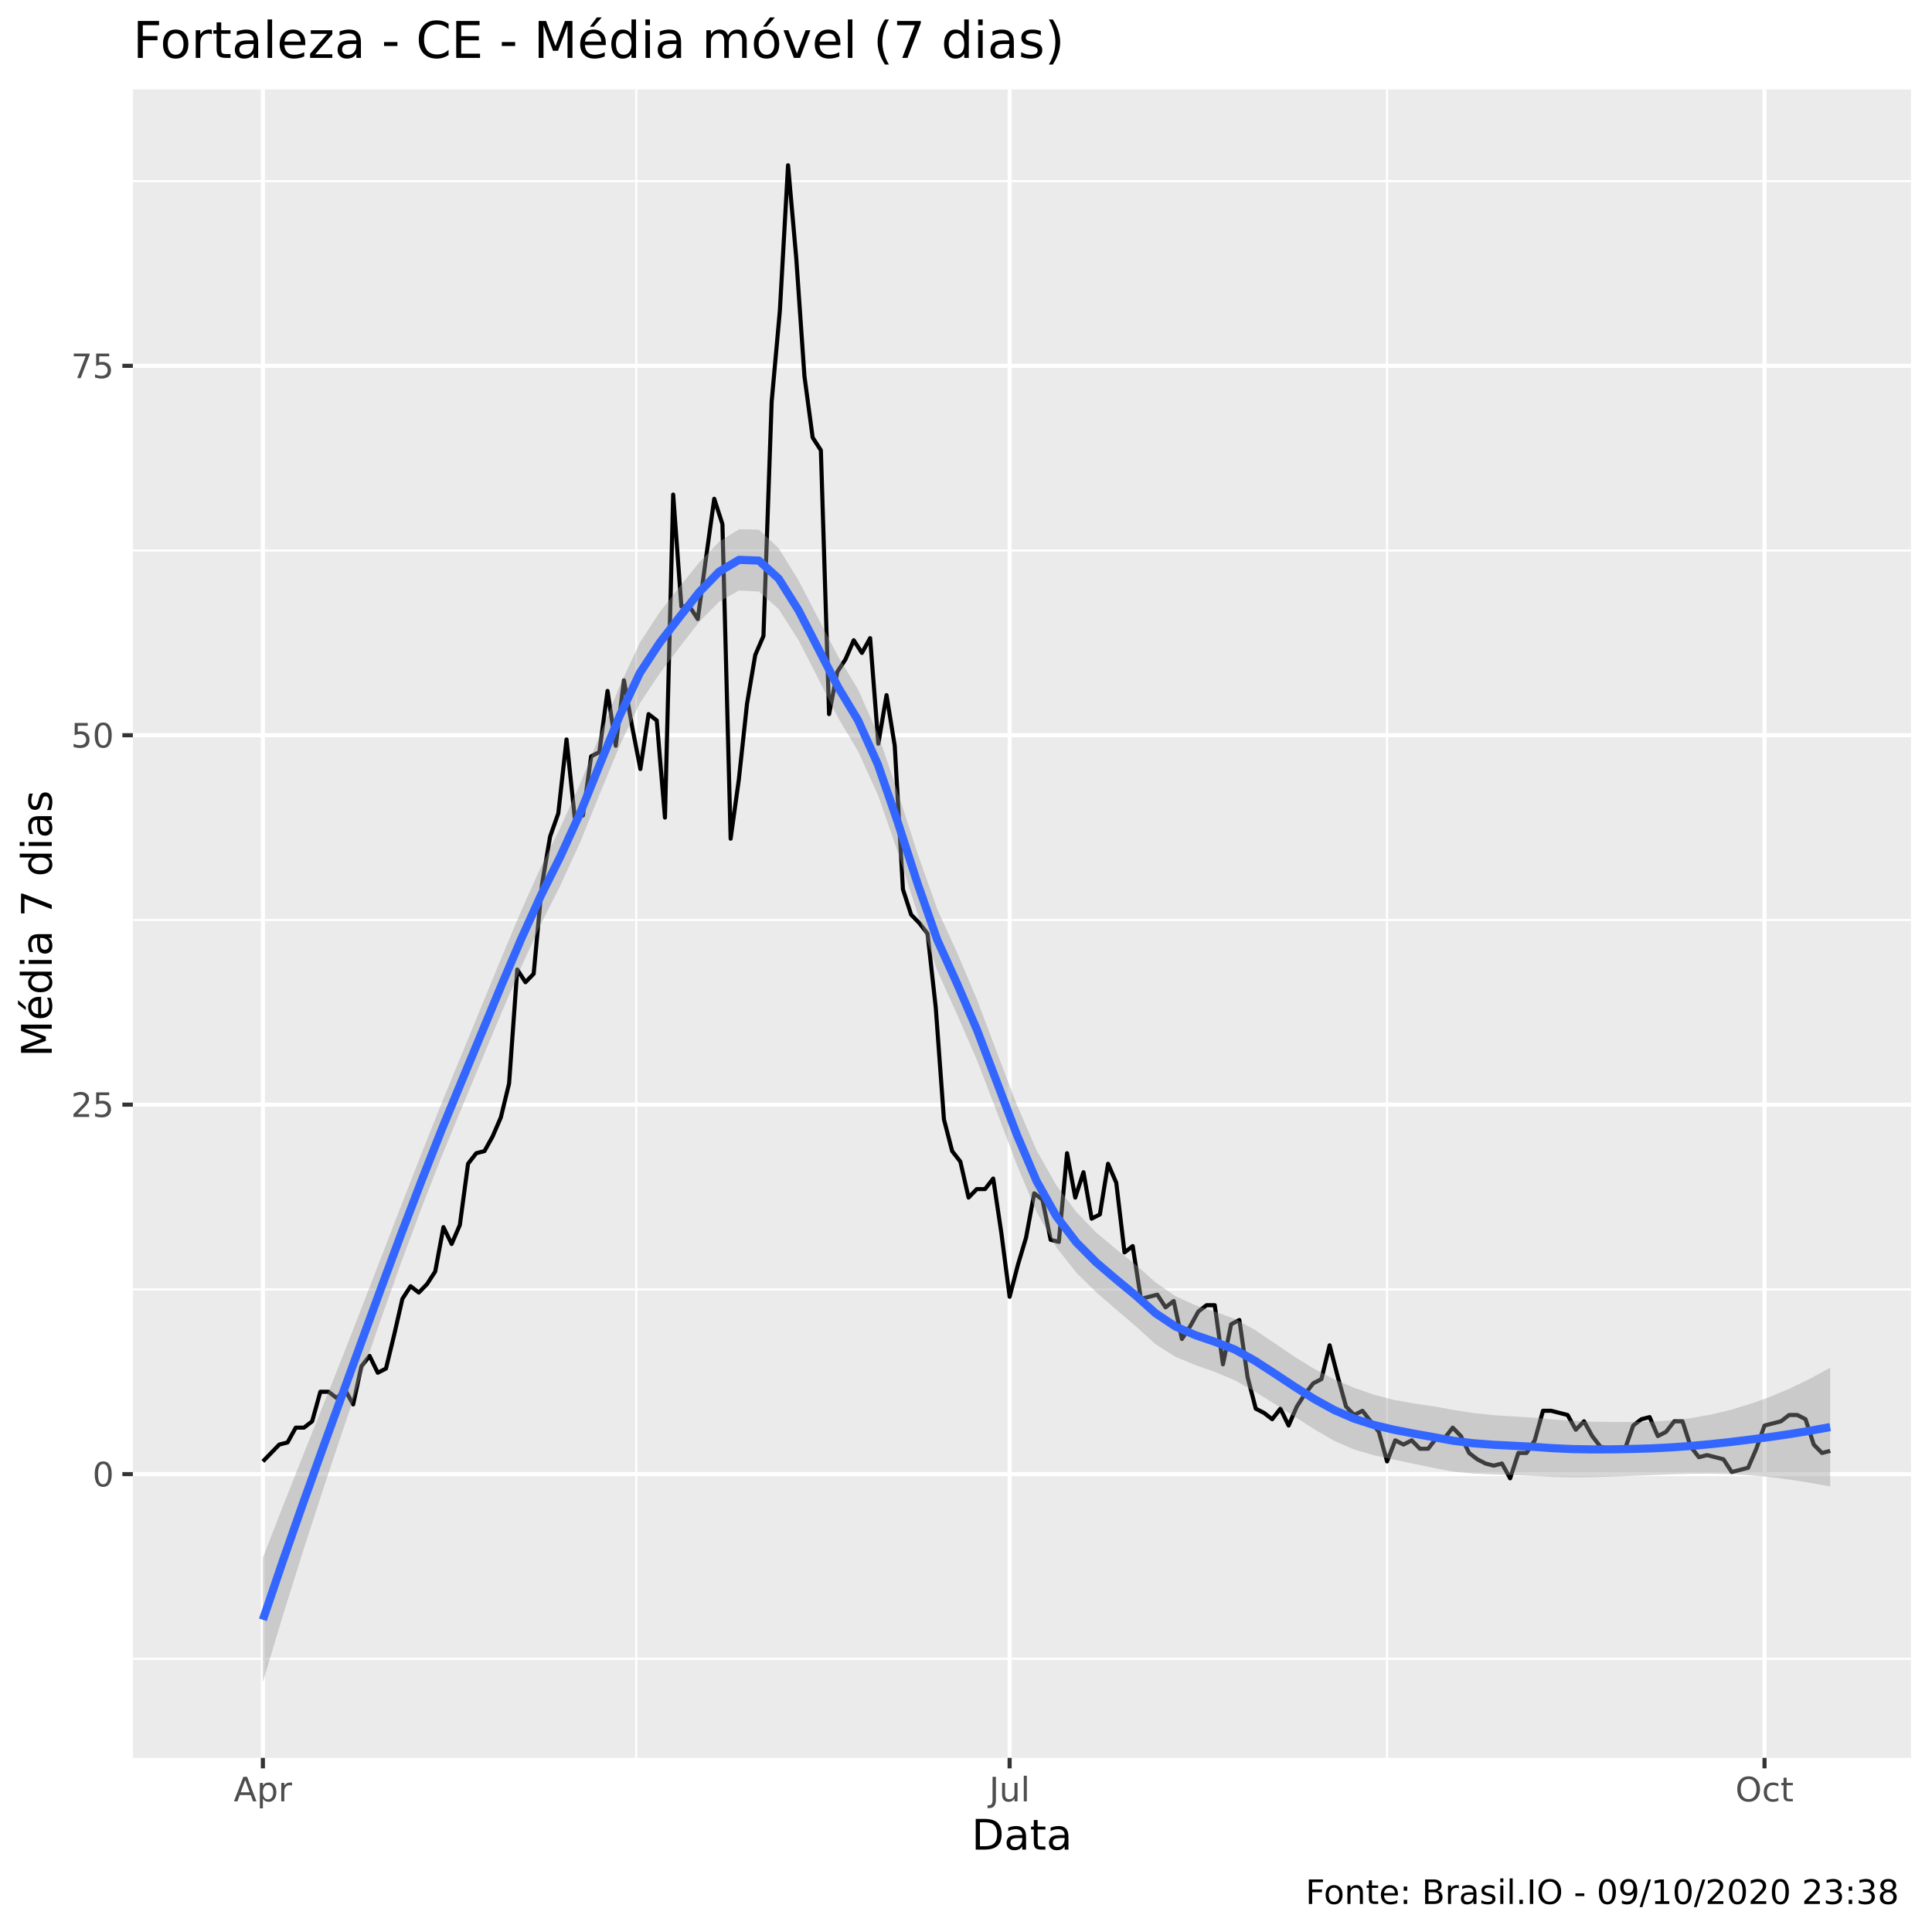
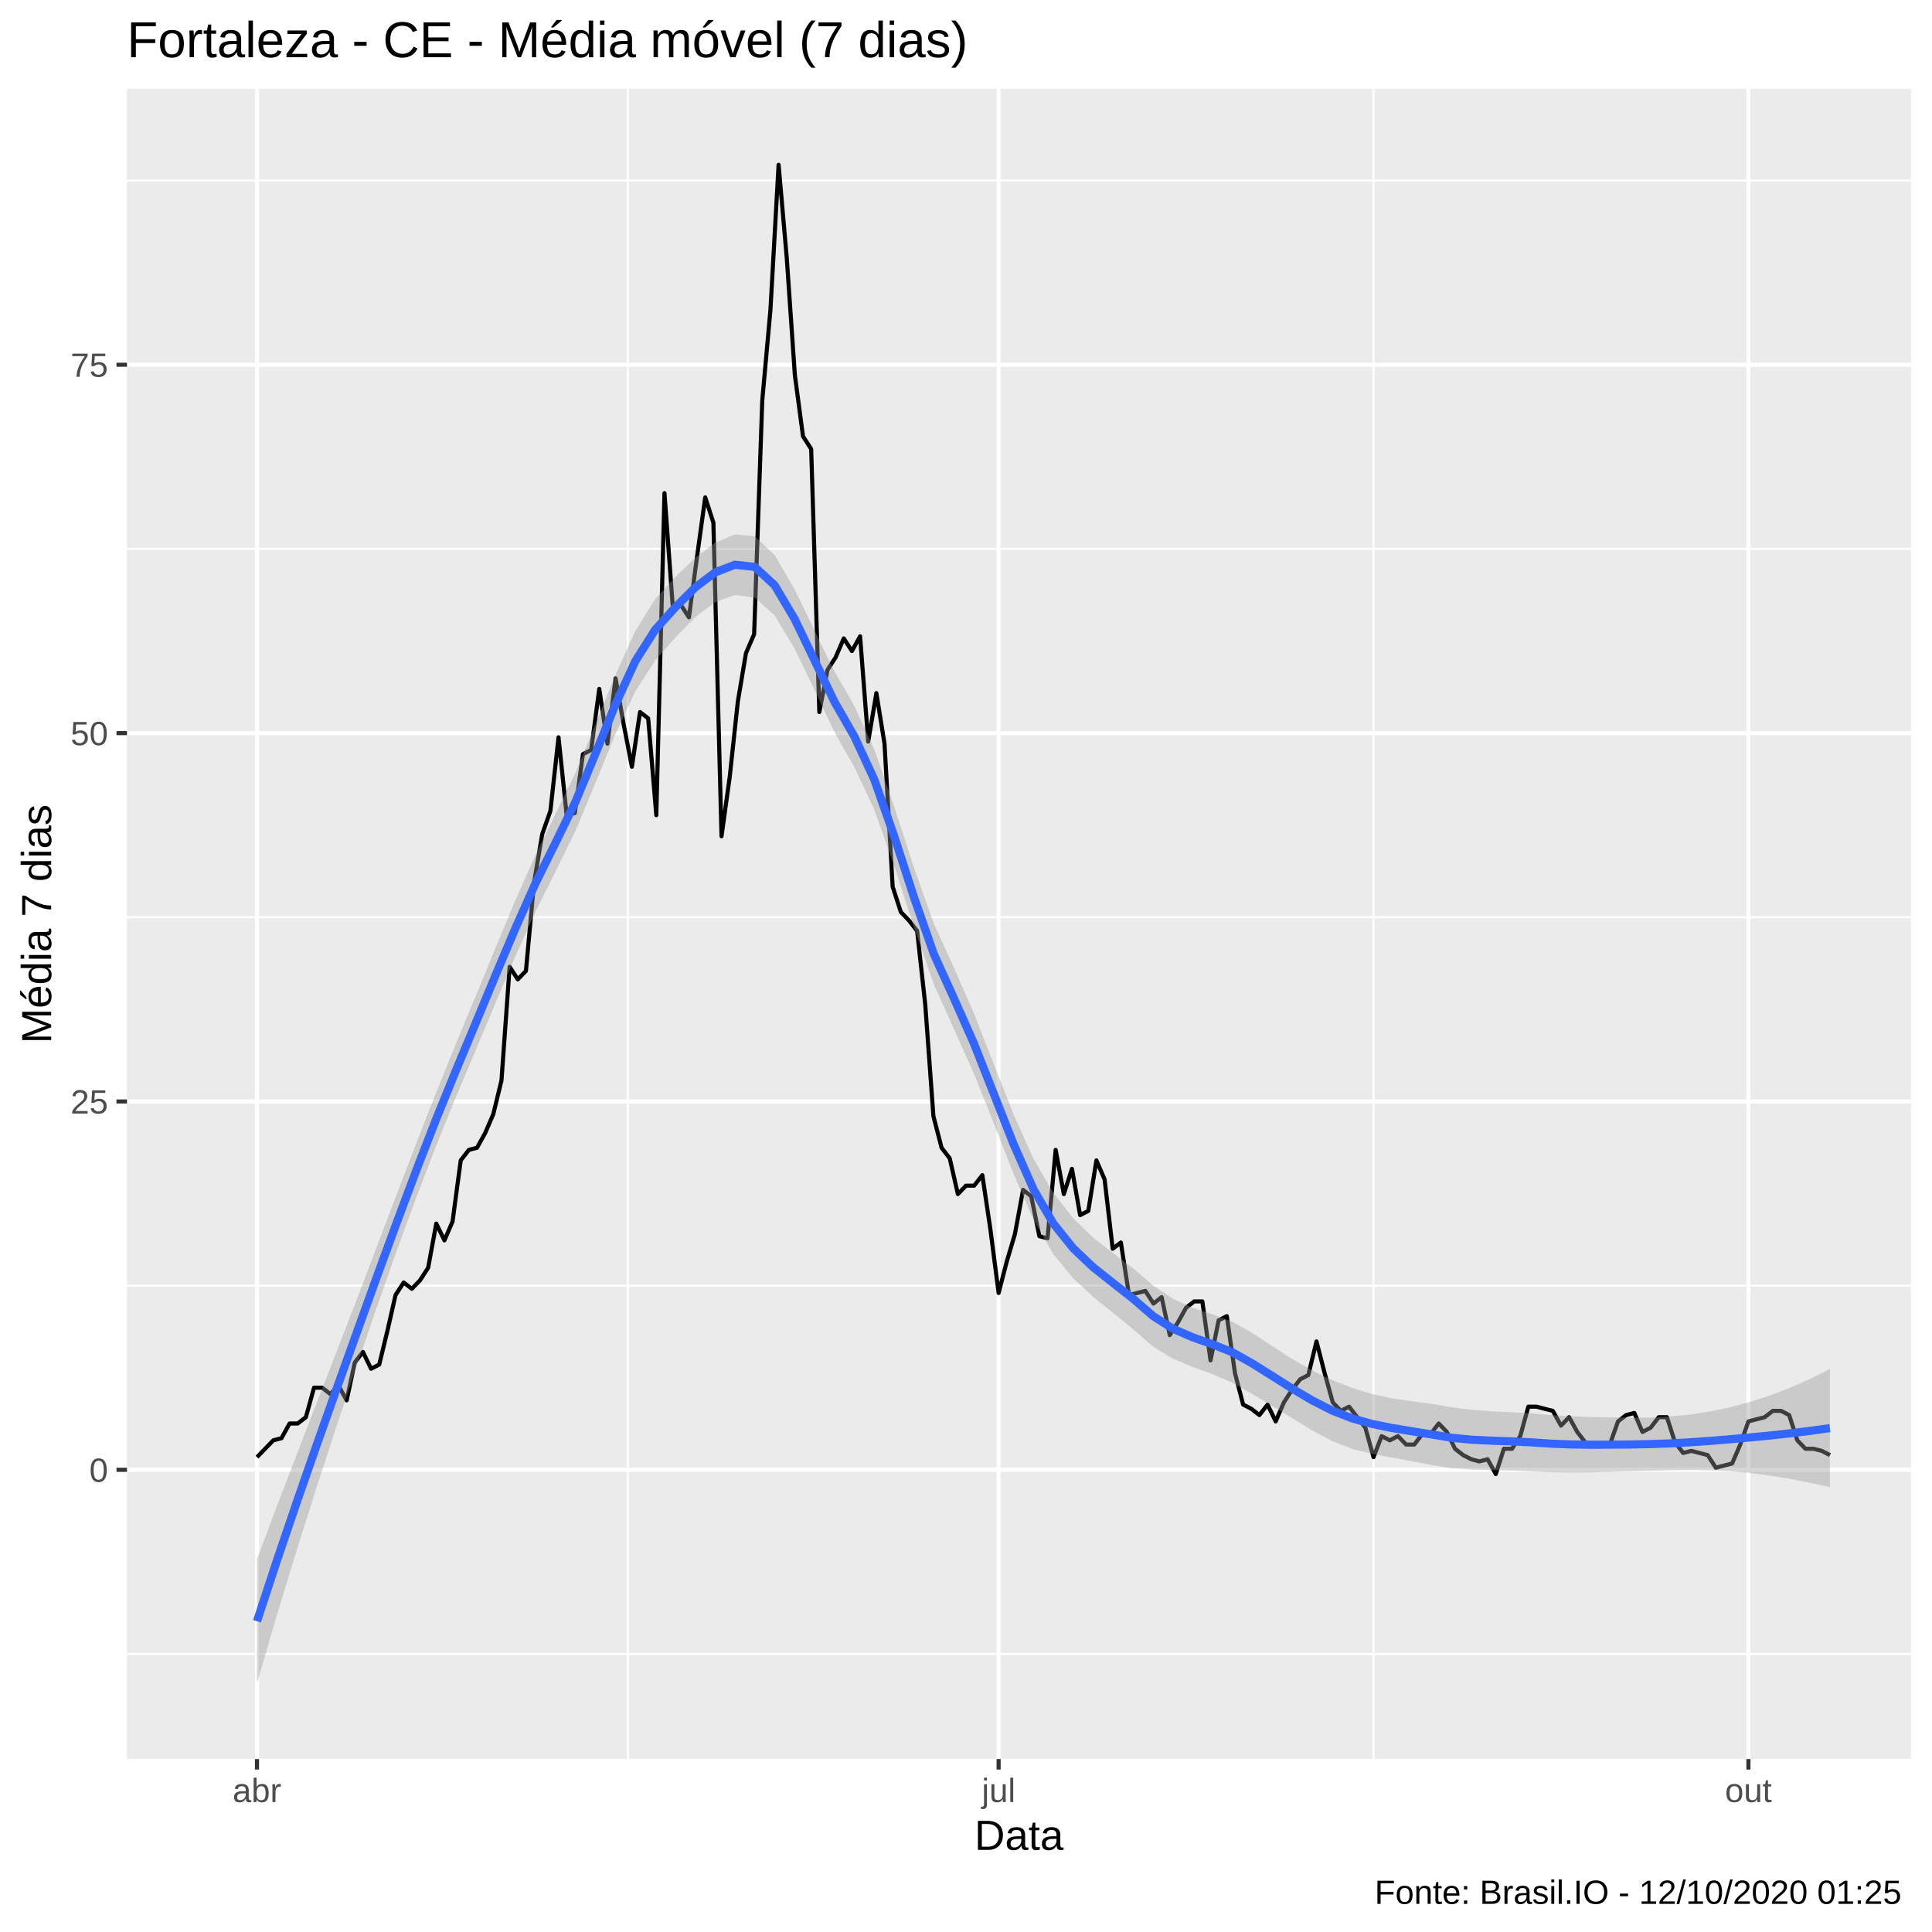
<svg xmlns="http://www.w3.org/2000/svg" viewBox="0 0 504.00 504.00">
  <defs>
    <style type="text/css">
    line, polyline, polygon, path, rect, circle {
      fill: none;
      stroke: #000000;
      stroke-linecap: round;
      stroke-linejoin: round;
      stroke-miterlimit: 10.00;
    }
  </style>
  </defs>
  <rect width="100%" height="100%" style="stroke: none; fill: #FFFFFF;" />
-   <rect x="0" y="0.00" width="504.00" height="504.00" style="stroke-width: 1.07; stroke: #FFFFFF; fill: #FFFFFF;" />
+   <rect x="0.00" y="0.00" width="504.00" height="504.00" style="stroke-width: 1.07; stroke: #FFFFFF; fill: #FFFFFF;" />
  <defs>
-     <clipPath id="cpMzQuNjZ8NDk4LjUyfDQ1OC41N3wyMy4zMw==">
-       <rect x="34.66" y="23.33" width="463.87" height="435.24" />
+     <clipPath id="cpMzMuMTN8NDk4LjUyfDQ1OC44OHwyMy4xOQ==">
+       <rect x="33.13" y="23.19" width="465.39" height="435.69" />
    </clipPath>
  </defs>
-   <rect x="34.66" y="23.33" width="463.87" height="435.24" style="stroke-width: 1.07; stroke: none; fill: #EBEBEB;" clip-path="url(#cpMzQuNjZ8NDk4LjUyfDQ1OC41N3wyMy4zMw==)" />
-   <polyline points="34.66,432.73 498.52,432.73 " style="stroke-width: 0.53; stroke: #FFFFFF; stroke-linecap: butt;" clip-path="url(#cpMzQuNjZ8NDk4LjUyfDQ1OC41N3wyMy4zMw==)" />
-   <polyline points="34.66,336.36 498.52,336.36 " style="stroke-width: 0.53; stroke: #FFFFFF; stroke-linecap: butt;" clip-path="url(#cpMzQuNjZ8NDk4LjUyfDQ1OC41N3wyMy4zMw==)" />
-   <polyline points="34.66,239.99 498.52,239.99 " style="stroke-width: 0.53; stroke: #FFFFFF; stroke-linecap: butt;" clip-path="url(#cpMzQuNjZ8NDk4LjUyfDQ1OC41N3wyMy4zMw==)" />
-   <polyline points="34.66,143.61 498.52,143.61 " style="stroke-width: 0.53; stroke: #FFFFFF; stroke-linecap: butt;" clip-path="url(#cpMzQuNjZ8NDk4LjUyfDQ1OC41N3wyMy4zMw==)" />
-   <polyline points="34.66,47.24 498.52,47.24 " style="stroke-width: 0.53; stroke: #FFFFFF; stroke-linecap: butt;" clip-path="url(#cpMzQuNjZ8NDk4LjUyfDQ1OC41N3wyMy4zMw==)" />
-   <polyline points="165.98,458.57 165.98,23.33 " style="stroke-width: 0.53; stroke: #FFFFFF; stroke-linecap: butt;" clip-path="url(#cpMzQuNjZ8NDk4LjUyfDQ1OC41N3wyMy4zMw==)" />
-   <polyline points="361.84,458.57 361.84,23.33 " style="stroke-width: 0.53; stroke: #FFFFFF; stroke-linecap: butt;" clip-path="url(#cpMzQuNjZ8NDk4LjUyfDQ1OC41N3wyMy4zMw==)" />
-   <polyline points="34.66,384.55 498.52,384.55 " style="stroke-width: 1.07; stroke: #FFFFFF; stroke-linecap: butt;" clip-path="url(#cpMzQuNjZ8NDk4LjUyfDQ1OC41N3wyMy4zMw==)" />
-   <polyline points="34.66,288.17 498.52,288.17 " style="stroke-width: 1.07; stroke: #FFFFFF; stroke-linecap: butt;" clip-path="url(#cpMzQuNjZ8NDk4LjUyfDQ1OC41N3wyMy4zMw==)" />
-   <polyline points="34.66,191.80 498.52,191.80 " style="stroke-width: 1.07; stroke: #FFFFFF; stroke-linecap: butt;" clip-path="url(#cpMzQuNjZ8NDk4LjUyfDQ1OC41N3wyMy4zMw==)" />
-   <polyline points="34.66,95.43 498.52,95.43 " style="stroke-width: 1.07; stroke: #FFFFFF; stroke-linecap: butt;" clip-path="url(#cpMzQuNjZ8NDk4LjUyfDQ1OC41N3wyMy4zMw==)" />
-   <polyline points="68.58,458.57 68.58,23.33 " style="stroke-width: 1.07; stroke: #FFFFFF; stroke-linecap: butt;" clip-path="url(#cpMzQuNjZ8NDk4LjUyfDQ1OC41N3wyMy4zMw==)" />
-   <polyline points="263.38,458.57 263.38,23.33 " style="stroke-width: 1.07; stroke: #FFFFFF; stroke-linecap: butt;" clip-path="url(#cpMzQuNjZ8NDk4LjUyfDQ1OC41N3wyMy4zMw==)" />
-   <polyline points="460.31,458.57 460.31,23.33 " style="stroke-width: 1.07; stroke: #FFFFFF; stroke-linecap: butt;" clip-path="url(#cpMzQuNjZ8NDk4LjUyfDQ1OC41N3wyMy4zMw==)" />
-   <polyline points="68.58,381.24 72.86,376.84 75.01,376.29 77.15,372.43 79.29,372.43 81.43,370.78 83.57,363.07 85.71,363.07 87.85,364.72 89.99,362.52 92.13,366.37 94.27,356.46 96.41,353.71 98.55,358.11 100.69,357.01 102.83,348.20 104.97,338.84 107.11,335.53 109.25,337.19 111.40,334.98 113.54,331.68 115.68,320.12 117.82,324.52 119.96,319.56 122.10,303.59 124.24,300.84 126.38,300.29 128.52,296.44 130.66,291.48 132.80,282.67 134.94,252.93 137.08,256.23 139.22,254.03 141.36,230.90 143.50,218.24 145.64,212.18 147.79,192.90 149.93,213.28 152.07,212.73 154.21,197.31 156.35,196.21 158.49,180.24 160.63,194.55 162.77,177.48 164.91,189.60 167.05,200.61 169.19,186.29 171.33,187.95 173.47,213.28 175.61,129.02 177.75,158.21 179.89,158.21 182.03,161.51 184.18,145.54 186.32,130.12 188.46,136.73 190.60,218.79 192.74,203.37 194.88,183.54 197.02,170.87 199.16,165.92 201.30,104.79 203.44,81.11 205.58,43.11 207.72,67.34 209.86,98.18 212.00,114.15 214.14,117.46 216.28,186.29 218.42,175.28 220.57,171.98 222.71,167.02 224.85,170.32 226.99,166.47 229.13,194.00 231.27,181.34 233.41,194.55 235.55,232.00 237.69,238.61 239.83,240.81 241.97,243.57 244.11,262.84 246.25,292.03 248.39,300.29 250.53,303.04 252.67,312.41 254.81,310.20 256.96,310.20 259.10,307.45 261.24,321.77 263.38,338.29 265.52,330.03 267.66,322.87 269.80,311.30 271.94,312.96 274.08,323.42 276.22,323.97 278.36,300.84 280.50,312.41 282.64,305.80 284.78,317.91 286.92,316.81 289.06,303.59 291.20,308.55 293.35,326.72 295.49,325.07 297.63,338.84 299.77,338.29 301.91,337.74 304.05,341.04 306.19,339.39 308.33,349.30 310.47,346.00 312.61,342.14 314.75,340.49 316.89,340.49 319.03,355.91 321.17,345.45 323.31,344.35 325.45,359.22 327.59,367.48 329.74,368.58 331.88,370.23 334.02,367.48 336.16,371.88 338.30,366.93 340.44,363.62 342.58,360.87 344.72,359.77 346.86,350.95 349.00,359.22 351.14,366.93 353.28,369.13 355.42,368.03 357.56,370.78 359.70,373.53 361.84,381.24 363.98,375.74 366.13,376.84 368.27,375.74 370.41,377.94 372.55,377.94 374.69,375.19 376.83,375.19 378.97,372.43 381.11,374.63 383.25,379.04 385.39,380.69 387.53,381.79 389.67,382.34 391.81,381.79 393.95,385.65 396.09,379.04 398.23,379.04 400.37,375.74 402.52,368.03 404.66,368.03 406.80,368.58 408.94,369.13 411.08,372.98 413.22,370.78 415.36,374.63 417.50,377.39 419.64,377.94 421.78,377.94 423.92,377.94 426.06,371.88 428.20,370.23 430.34,369.68 432.48,374.63 434.62,373.53 436.76,370.78 438.91,370.78 441.05,377.39 443.19,380.14 445.33,379.59 447.47,380.14 449.61,380.69 451.75,384.00 453.89,383.45 456.03,382.90 458.17,377.94 460.31,371.88 462.45,371.33 464.59,370.78 466.73,369.13 468.87,369.13 471.01,370.23 473.15,376.84 475.30,379.04 477.44,378.49 " style="stroke-width: 1.07; stroke-linecap: butt;" clip-path="url(#cpMzQuNjZ8NDk4LjUyfDQ1OC41N3wyMy4zMw==)" />
-   <polygon points="68.58,406.34 73.76,393.01 78.93,379.98 84.11,367.05 89.29,354.06 94.46,340.86 99.64,327.47 104.81,314.09 109.99,300.84 115.16,287.85 120.34,275.28 125.51,262.72 130.69,250.12 135.86,237.84 141.04,226.29 146.21,215.80 151.39,204.37 156.56,191.54 161.74,178.77 166.92,167.62 172.09,159.70 177.27,153.09 182.44,146.67 187.62,141.31 192.79,138.05 197.97,138.17 203.14,143.02 208.32,151.41 213.49,161.40 218.67,171.31 223.84,179.84 229.02,191.50 234.19,206.63 239.37,222.67 244.55,237.29 249.72,248.62 254.90,260.82 260.07,274.54 265.25,288.12 270.42,300.10 275.60,309.27 280.77,316.16 285.95,321.51 291.12,325.85 296.30,329.95 301.47,334.55 306.65,338.14 311.82,340.50 317.00,342.21 322.18,344.05 327.35,346.91 332.53,350.42 337.70,353.94 342.88,357.12 348.05,359.81 353.23,362.02 358.40,363.83 363.58,365.18 368.75,366.10 373.93,366.86 379.10,367.79 384.28,368.60 389.45,369.15 394.63,369.49 399.81,369.81 404.98,370.28 410.16,370.64 415.33,370.86 420.51,370.96 425.68,370.96 430.86,370.86 436.03,370.53 441.21,369.92 446.38,369.00 451.56,367.76 456.73,366.20 461.91,364.33 467.09,362.13 472.26,359.62 477.44,356.80 477.44,387.76 472.26,386.84 467.09,386.02 461.91,385.35 456.73,384.85 451.56,384.55 446.38,384.44 441.21,384.47 436.03,384.61 430.86,384.81 425.68,385.02 420.51,385.22 415.33,385.37 410.16,385.40 404.98,385.29 399.81,385.02 394.63,384.80 389.45,384.63 384.28,384.41 379.10,383.91 373.93,382.94 368.75,381.85 363.58,380.77 358.40,379.63 353.23,378.13 348.05,375.88 342.88,372.86 337.70,369.54 332.53,366.23 327.35,363.03 322.18,360.11 317.00,357.93 311.82,356.10 306.65,353.96 301.47,350.68 296.30,346.00 291.12,341.57 285.95,337.11 280.77,332.00 275.60,325.41 270.42,316.14 265.25,303.83 260.07,290.14 254.90,276.67 249.72,264.76 244.55,253.32 239.37,238.37 234.19,222.24 229.02,207.37 223.84,195.98 218.67,187.33 213.49,177.09 208.32,167.02 203.14,158.90 197.97,154.32 192.79,154.05 187.62,156.94 182.44,162.19 177.27,168.83 172.09,175.69 166.92,183.48 161.74,194.32 156.56,206.87 151.39,219.61 146.21,230.94 141.04,241.19 135.86,252.50 130.69,264.52 125.51,276.90 120.34,289.28 115.16,301.83 109.99,315.06 104.81,328.93 99.64,343.37 94.46,358.31 89.29,373.56 84.11,389.09 78.93,405.06 73.76,421.58 68.58,438.79 " style="stroke-width: 0.00; stroke: none; fill: #999999; fill-opacity: 0.40;" clip-path="url(#cpMzQuNjZ8NDk4LjUyfDQ1OC41N3wyMy4zMw==)" />
-   <polyline points="68.58,406.34 73.76,393.01 78.93,379.98 84.11,367.05 89.29,354.06 94.46,340.86 99.64,327.47 104.81,314.09 109.99,300.84 115.16,287.85 120.34,275.28 125.51,262.72 130.69,250.12 135.86,237.84 141.04,226.29 146.21,215.80 151.39,204.37 156.56,191.54 161.74,178.77 166.92,167.62 172.09,159.70 177.27,153.09 182.44,146.67 187.62,141.31 192.79,138.05 197.97,138.17 203.14,143.02 208.32,151.41 213.49,161.40 218.67,171.31 223.84,179.84 229.02,191.50 234.19,206.63 239.37,222.67 244.55,237.29 249.72,248.62 254.90,260.82 260.07,274.54 265.25,288.12 270.42,300.10 275.60,309.27 280.77,316.16 285.95,321.51 291.12,325.85 296.30,329.95 301.47,334.55 306.65,338.14 311.82,340.50 317.00,342.21 322.18,344.05 327.35,346.91 332.53,350.42 337.70,353.94 342.88,357.12 348.05,359.81 353.23,362.02 358.40,363.83 363.58,365.18 368.75,366.10 373.93,366.86 379.10,367.79 384.28,368.60 389.45,369.15 394.63,369.49 399.81,369.81 404.98,370.28 410.16,370.64 415.33,370.86 420.51,370.96 425.68,370.96 430.86,370.86 436.03,370.53 441.21,369.92 446.38,369.00 451.56,367.76 456.73,366.20 461.91,364.33 467.09,362.13 472.26,359.62 477.44,356.80 " style="stroke-width: 2.13; stroke: none;" clip-path="url(#cpMzQuNjZ8NDk4LjUyfDQ1OC41N3wyMy4zMw==)" />
-   <polyline points="477.44,387.76 472.26,386.84 467.09,386.02 461.91,385.35 456.73,384.85 451.56,384.55 446.38,384.44 441.21,384.47 436.03,384.61 430.86,384.81 425.68,385.02 420.51,385.22 415.33,385.37 410.16,385.40 404.98,385.29 399.81,385.02 394.63,384.80 389.45,384.63 384.28,384.41 379.10,383.91 373.93,382.94 368.75,381.85 363.58,380.77 358.40,379.63 353.23,378.13 348.05,375.88 342.88,372.86 337.70,369.54 332.53,366.23 327.35,363.03 322.18,360.11 317.00,357.93 311.82,356.10 306.65,353.96 301.47,350.68 296.30,346.00 291.12,341.57 285.95,337.11 280.77,332.00 275.60,325.41 270.42,316.14 265.25,303.83 260.07,290.14 254.90,276.67 249.72,264.76 244.55,253.32 239.37,238.37 234.19,222.24 229.02,207.37 223.84,195.98 218.67,187.33 213.49,177.09 208.32,167.02 203.14,158.90 197.97,154.32 192.79,154.05 187.62,156.94 182.44,162.19 177.27,168.83 172.09,175.69 166.92,183.48 161.74,194.32 156.56,206.87 151.39,219.61 146.21,230.94 141.04,241.19 135.86,252.50 130.69,264.52 125.51,276.90 120.34,289.28 115.16,301.83 109.99,315.06 104.81,328.93 99.64,343.37 94.46,358.31 89.29,373.56 84.11,389.09 78.93,405.06 73.76,421.58 68.58,438.79 " style="stroke-width: 2.13; stroke: none;" clip-path="url(#cpMzQuNjZ8NDk4LjUyfDQ1OC41N3wyMy4zMw==)" />
-   <polyline points="68.58,422.56 73.76,407.30 78.93,392.52 84.11,378.07 89.29,363.81 94.46,349.58 99.64,335.42 104.81,321.51 109.99,307.95 115.16,294.84 120.34,282.28 125.51,269.81 130.69,257.32 135.86,245.17 141.04,233.74 146.21,223.37 151.39,211.99 156.56,199.20 161.74,186.55 166.92,175.55 172.09,167.69 177.27,160.96 182.44,154.43 187.62,149.12 192.79,146.05 197.97,146.24 203.14,150.96 208.32,159.21 213.49,169.25 218.67,179.32 223.84,187.91 229.02,199.44 234.19,214.44 239.37,230.52 244.55,245.30 249.72,256.69 254.90,268.74 260.07,282.34 265.25,295.98 270.42,308.12 275.60,317.34 280.77,324.08 285.95,329.31 291.12,333.71 296.30,337.98 301.47,342.61 306.65,346.05 311.82,348.30 317.00,350.07 322.18,352.08 327.35,354.97 332.53,358.32 337.70,361.74 342.88,364.99 348.05,367.84 353.23,370.08 358.40,371.73 363.58,372.97 368.75,373.97 373.93,374.90 379.10,375.85 384.28,376.50 389.45,376.89 394.63,377.15 399.81,377.42 404.98,377.78 410.16,378.02 415.33,378.11 420.51,378.09 425.68,377.99 430.86,377.84 436.03,377.57 441.21,377.20 446.38,376.72 451.56,376.16 456.73,375.52 461.91,374.84 467.09,374.08 472.26,373.23 477.44,372.28 " style="stroke-width: 2.13; stroke: #3366FF; stroke-linecap: butt;" clip-path="url(#cpMzQuNjZ8NDk4LjUyfDQ1OC41N3wyMy4zMw==)" />
+   <rect x="33.13" y="23.19" width="465.39" height="435.69" style="stroke-width: 1.07; stroke: none; fill: #EBEBEB;" clip-path="url(#cpMzMuMTN8NDk4LjUyfDQ1OC44OHwyMy4xOQ==)" />
+   <polyline points="33.13,431.48 498.52,431.48 " style="stroke-width: 0.53; stroke: #FFFFFF; stroke-linecap: butt;" clip-path="url(#cpMzMuMTN8NDk4LjUyfDQ1OC44OHwyMy4xOQ==)" />
+   <polyline points="33.13,335.38 498.52,335.38 " style="stroke-width: 0.53; stroke: #FFFFFF; stroke-linecap: butt;" clip-path="url(#cpMzMuMTN8NDk4LjUyfDQ1OC44OHwyMy4xOQ==)" />
+   <polyline points="33.13,239.29 498.52,239.29 " style="stroke-width: 0.53; stroke: #FFFFFF; stroke-linecap: butt;" clip-path="url(#cpMzMuMTN8NDk4LjUyfDQ1OC44OHwyMy4xOQ==)" />
+   <polyline points="33.13,143.20 498.52,143.20 " style="stroke-width: 0.53; stroke: #FFFFFF; stroke-linecap: butt;" clip-path="url(#cpMzMuMTN8NDk4LjUyfDQ1OC44OHwyMy4xOQ==)" />
+   <polyline points="33.13,47.11 498.52,47.11 " style="stroke-width: 0.53; stroke: #FFFFFF; stroke-linecap: butt;" clip-path="url(#cpMzMuMTN8NDk4LjUyfDQ1OC44OHwyMy4xOQ==)" />
+   <polyline points="163.77,458.88 163.77,23.19 " style="stroke-width: 0.53; stroke: #FFFFFF; stroke-linecap: butt;" clip-path="url(#cpMzMuMTN8NDk4LjUyfDQ1OC44OHwyMy4xOQ==)" />
+   <polyline points="358.31,458.88 358.31,23.19 " style="stroke-width: 0.53; stroke: #FFFFFF; stroke-linecap: butt;" clip-path="url(#cpMzMuMTN8NDk4LjUyfDQ1OC44OHwyMy4xOQ==)" />
+   <polyline points="33.13,383.43 498.52,383.43 " style="stroke-width: 1.07; stroke: #FFFFFF; stroke-linecap: butt;" clip-path="url(#cpMzMuMTN8NDk4LjUyfDQ1OC44OHwyMy4xOQ==)" />
+   <polyline points="33.13,287.34 498.52,287.34 " style="stroke-width: 1.07; stroke: #FFFFFF; stroke-linecap: butt;" clip-path="url(#cpMzMuMTN8NDk4LjUyfDQ1OC44OHwyMy4xOQ==)" />
+   <polyline points="33.13,191.25 498.52,191.25 " style="stroke-width: 1.07; stroke: #FFFFFF; stroke-linecap: butt;" clip-path="url(#cpMzMuMTN8NDk4LjUyfDQ1OC44OHwyMy4xOQ==)" />
+   <polyline points="33.13,95.15 498.52,95.15 " style="stroke-width: 1.07; stroke: #FFFFFF; stroke-linecap: butt;" clip-path="url(#cpMzMuMTN8NDk4LjUyfDQ1OC44OHwyMy4xOQ==)" />
+   <polyline points="67.04,458.88 67.04,23.19 " style="stroke-width: 1.07; stroke: #FFFFFF; stroke-linecap: butt;" clip-path="url(#cpMzMuMTN8NDk4LjUyfDQ1OC44OHwyMy4xOQ==)" />
+   <polyline points="260.51,458.88 260.51,23.19 " style="stroke-width: 1.07; stroke: #FFFFFF; stroke-linecap: butt;" clip-path="url(#cpMzMuMTN8NDk4LjUyfDQ1OC44OHwyMy4xOQ==)" />
+   <polyline points="456.11,458.88 456.11,23.19 " style="stroke-width: 1.07; stroke: #FFFFFF; stroke-linecap: butt;" clip-path="url(#cpMzMuMTN8NDk4LjUyfDQ1OC44OHwyMy4xOQ==)" />
+   <polyline points="67.04,380.13 71.29,375.74 73.42,375.19 75.54,371.35 77.67,371.35 79.79,369.70 81.92,362.01 84.05,362.01 86.17,363.66 88.30,361.47 90.43,365.31 92.55,355.43 94.68,352.68 96.80,357.07 98.93,355.97 101.06,347.19 103.18,337.85 105.31,334.56 107.43,336.21 109.56,334.01 111.69,330.72 113.81,319.19 115.94,323.58 118.06,318.64 120.19,302.71 122.32,299.97 124.44,299.42 126.57,295.57 128.69,290.63 130.82,281.85 132.95,252.20 135.07,255.49 137.20,253.29 139.32,230.23 141.45,217.60 143.58,211.56 145.70,192.34 147.83,212.66 149.95,212.11 152.08,196.74 154.21,195.64 156.33,179.71 158.46,193.99 160.58,176.97 162.71,189.05 164.84,200.03 166.96,185.75 169.09,187.40 171.21,212.66 173.34,128.65 175.47,157.75 177.59,157.75 179.72,161.05 181.85,145.12 183.97,129.75 186.10,136.34 188.22,218.15 190.35,202.78 192.48,183.01 194.60,170.38 196.73,165.44 198.85,104.49 200.98,80.88 203.11,42.99 205.23,67.15 207.36,97.90 209.48,113.82 211.61,117.12 213.74,185.75 215.86,174.77 217.99,171.48 220.11,166.54 222.24,169.83 224.37,165.99 226.49,193.44 228.62,180.81 230.74,193.99 232.87,231.33 235.00,237.92 237.12,240.12 239.25,242.86 241.37,262.08 243.50,291.18 245.63,299.42 247.75,302.16 249.88,311.50 252.00,309.30 254.13,309.30 256.26,306.56 258.38,320.83 260.51,337.31 262.64,329.07 264.76,321.93 266.89,310.40 269.01,312.05 271.14,322.48 273.27,323.03 275.39,299.97 277.52,311.50 279.64,304.91 281.77,316.99 283.90,315.89 286.02,302.71 288.15,307.65 290.27,325.77 292.40,324.13 294.53,337.85 296.65,337.31 298.78,336.76 300.90,340.05 303.03,338.40 305.16,348.29 307.28,344.99 309.41,341.15 311.53,339.50 313.66,339.50 315.79,354.88 317.91,344.44 320.04,343.35 322.16,358.17 324.29,366.41 326.42,367.51 328.54,369.15 330.67,366.41 332.79,370.80 334.92,365.86 337.05,362.56 339.17,359.82 341.30,358.72 343.43,349.93 345.55,358.17 347.68,365.86 349.80,368.05 351.93,366.96 354.06,369.70 356.18,372.45 358.31,380.13 360.43,374.64 362.56,375.74 364.69,374.64 366.81,376.84 368.94,376.84 371.06,374.09 373.19,374.09 375.32,371.35 377.44,373.55 379.57,377.94 381.69,379.59 383.82,380.68 385.95,381.23 388.07,380.68 390.20,384.53 392.32,377.94 394.45,377.94 396.58,374.64 398.70,366.96 400.83,366.96 402.95,367.51 405.08,368.05 407.21,371.90 409.33,369.70 411.46,373.55 413.58,376.29 415.71,376.84 417.84,376.84 419.96,376.84 422.09,370.80 424.22,369.15 426.34,368.60 428.47,373.55 430.59,372.45 432.72,369.70 434.85,369.70 436.97,376.29 439.10,379.04 441.22,378.49 443.35,379.04 445.48,379.59 447.60,382.88 449.73,382.33 451.85,381.78 453.98,376.84 456.11,370.80 458.23,370.25 460.36,369.70 462.48,368.05 464.61,368.05 466.74,369.15 468.86,375.74 470.99,377.94 473.11,377.94 475.24,378.49 477.37,379.59 " style="stroke-width: 1.07; stroke-linecap: butt;" clip-path="url(#cpMzMuMTN8NDk4LjUyfDQ1OC44OHwyMy4xOQ==)" />
+   <polygon points="67.04,406.80 72.23,392.91 77.43,379.35 82.62,365.96 87.81,352.60 93.01,339.13 98.20,325.47 103.40,311.79 108.59,298.25 113.78,284.99 118.98,272.19 124.17,259.68 129.37,247.02 134.56,234.61 139.75,222.89 144.95,212.26 150.14,201.54 155.34,188.98 160.53,176.11 165.72,164.61 170.92,156.28 176.11,150.59 181.31,145.54 186.50,141.60 191.70,139.43 196.89,139.89 202.08,144.80 207.28,153.69 212.47,164.45 217.67,175.14 222.86,184.11 228.05,195.42 233.25,210.36 238.44,226.36 243.64,241.04 248.83,252.40 254.02,264.24 259.22,277.54 264.41,290.70 269.61,302.31 274.80,311.23 279.99,317.83 285.19,322.87 290.38,326.93 295.58,330.84 300.77,335.31 305.96,338.80 311.16,341.14 316.35,342.90 321.55,344.84 326.74,347.75 331.93,351.17 337.13,354.53 342.32,357.51 347.52,360.01 352.71,362.06 357.90,363.66 363.10,364.79 368.29,365.54 373.49,366.23 378.68,367.12 383.87,367.78 389.07,368.17 394.26,368.40 399.46,368.69 404.65,369.15 409.84,369.46 415.04,369.66 420.23,369.77 425.43,369.82 430.62,369.79 435.81,369.52 441.01,369.00 446.20,368.20 451.40,367.10 456.59,365.70 461.78,364.01 466.98,362.02 472.17,359.73 477.37,357.14 477.37,387.95 472.17,386.82 466.98,385.80 461.78,384.94 456.59,384.26 451.40,383.81 446.20,383.55 441.01,383.48 435.81,383.53 430.62,383.66 425.43,383.81 420.23,383.97 415.04,384.10 409.84,384.15 404.65,384.08 399.46,383.83 394.26,383.61 389.07,383.49 383.87,383.36 378.68,383.02 373.49,382.19 368.29,381.20 363.10,380.24 357.90,379.26 352.71,377.97 347.52,375.95 342.32,373.15 337.13,369.98 331.93,366.79 326.74,363.68 321.55,360.76 316.35,358.50 311.16,356.59 305.96,354.45 300.77,351.27 295.58,346.73 290.38,342.51 285.19,338.33 279.99,333.51 274.80,327.19 269.61,318.18 264.41,306.25 259.22,293.00 254.02,279.95 248.83,268.38 243.64,256.88 238.44,241.89 233.25,225.83 228.05,211.16 222.86,200.09 217.67,190.96 212.47,179.96 207.28,169.18 202.08,160.57 196.89,155.88 191.70,155.22 186.50,157.10 181.31,161.05 176.11,166.39 170.92,172.27 165.72,180.39 160.53,191.56 155.34,204.22 150.14,216.72 144.95,227.31 139.75,237.71 134.56,249.20 129.37,261.36 124.17,273.79 118.98,286.11 113.78,298.89 108.59,312.40 103.40,326.56 98.20,341.29 93.01,356.48 87.81,372.00 82.62,387.90 77.43,404.31 72.23,421.33 67.04,439.07 " style="stroke-width: 0.00; stroke: none; fill: #999999; fill-opacity: 0.40;" clip-path="url(#cpMzMuMTN8NDk4LjUyfDQ1OC44OHwyMy4xOQ==)" />
+   <polyline points="67.04,406.80 72.23,392.91 77.43,379.35 82.62,365.96 87.81,352.60 93.01,339.13 98.20,325.47 103.40,311.79 108.59,298.25 113.78,284.99 118.98,272.19 124.17,259.68 129.37,247.02 134.56,234.61 139.75,222.89 144.95,212.26 150.14,201.54 155.34,188.98 160.53,176.11 165.72,164.61 170.92,156.28 176.11,150.59 181.31,145.54 186.50,141.60 191.70,139.43 196.89,139.89 202.08,144.80 207.28,153.69 212.47,164.45 217.67,175.14 222.86,184.11 228.05,195.42 233.25,210.36 238.44,226.36 243.64,241.04 248.83,252.40 254.02,264.24 259.22,277.54 264.41,290.70 269.61,302.31 274.80,311.23 279.99,317.83 285.19,322.87 290.38,326.93 295.58,330.84 300.77,335.31 305.96,338.80 311.16,341.14 316.35,342.90 321.55,344.84 326.74,347.75 331.93,351.17 337.13,354.53 342.32,357.51 347.52,360.01 352.71,362.06 357.90,363.66 363.10,364.79 368.29,365.54 373.49,366.23 378.68,367.12 383.87,367.78 389.07,368.17 394.26,368.40 399.46,368.69 404.65,369.15 409.84,369.46 415.04,369.66 420.23,369.77 425.43,369.82 430.62,369.79 435.81,369.52 441.01,369.00 446.20,368.20 451.40,367.10 456.59,365.70 461.78,364.01 466.98,362.02 472.17,359.73 477.37,357.14 " style="stroke-width: 2.13; stroke: none;" clip-path="url(#cpMzMuMTN8NDk4LjUyfDQ1OC44OHwyMy4xOQ==)" />
+   <polyline points="477.37,387.95 472.17,386.82 466.98,385.80 461.78,384.94 456.59,384.26 451.40,383.81 446.20,383.55 441.01,383.48 435.81,383.53 430.62,383.66 425.43,383.81 420.23,383.97 415.04,384.10 409.84,384.15 404.65,384.08 399.46,383.83 394.26,383.61 389.07,383.49 383.87,383.36 378.68,383.02 373.49,382.19 368.29,381.20 363.10,380.24 357.90,379.26 352.71,377.97 347.52,375.95 342.32,373.15 337.13,369.98 331.93,366.79 326.74,363.68 321.55,360.76 316.35,358.50 311.16,356.59 305.96,354.45 300.77,351.27 295.58,346.73 290.38,342.51 285.19,338.33 279.99,333.51 274.80,327.19 269.61,318.18 264.41,306.25 259.22,293.00 254.02,279.95 248.83,268.38 243.64,256.88 238.44,241.89 233.25,225.83 228.05,211.16 222.86,200.09 217.67,190.96 212.47,179.96 207.28,169.18 202.08,160.57 196.89,155.88 191.70,155.22 186.50,157.10 181.31,161.05 176.11,166.39 170.92,172.27 165.72,180.39 160.53,191.56 155.34,204.22 150.14,216.72 144.95,227.31 139.75,237.71 134.56,249.20 129.37,261.36 124.17,273.79 118.98,286.11 113.78,298.89 108.59,312.40 103.40,326.56 98.20,341.29 93.01,356.48 87.81,372.00 82.62,387.90 77.43,404.31 72.23,421.33 67.04,439.07 " style="stroke-width: 2.13; stroke: none;" clip-path="url(#cpMzMuMTN8NDk4LjUyfDQ1OC44OHwyMy4xOQ==)" />
+   <polyline points="67.04,422.94 72.23,407.12 77.43,391.83 82.62,376.93 87.81,362.30 93.01,347.81 98.20,333.38 103.40,319.18 108.59,305.33 113.78,291.94 118.98,279.15 124.17,266.73 129.37,254.19 134.56,241.91 139.75,230.30 144.95,219.79 150.14,209.13 155.34,196.60 160.53,183.84 165.72,172.50 170.92,164.27 176.11,158.49 181.31,153.29 186.50,149.35 191.70,147.32 196.89,147.89 202.08,152.68 207.28,161.44 212.47,172.21 217.67,183.05 222.86,192.10 228.05,203.29 233.25,218.10 238.44,234.12 243.64,248.96 248.83,260.39 254.02,272.09 259.22,285.27 264.41,298.47 269.61,310.25 274.80,319.21 279.99,325.67 285.19,330.60 290.38,334.72 295.58,338.79 300.77,343.29 305.96,346.62 311.16,348.87 316.35,350.70 321.55,352.80 326.74,355.72 331.93,358.98 337.13,362.26 342.32,365.33 347.52,367.98 352.71,370.01 357.90,371.46 363.10,372.52 368.29,373.37 373.49,374.21 378.68,375.07 383.87,375.57 389.07,375.83 394.26,376.01 399.46,376.26 404.65,376.61 409.84,376.81 415.04,376.88 420.23,376.87 425.43,376.82 430.62,376.72 435.81,376.53 441.01,376.24 446.20,375.88 451.40,375.45 456.59,374.98 461.78,374.48 466.98,373.91 472.17,373.27 477.37,372.55 " style="stroke-width: 2.13; stroke: #3366FF; stroke-linecap: butt;" clip-path="url(#cpMzMuMTN8NDk4LjUyfDQ1OC44OHwyMy4xOQ==)" />
  <defs>
    <clipPath id="cpMC4wMHw1MDQuMDB8NTA0LjAwfDAuMDA=">
      <rect x="0.00" y="0.00" width="504.00" height="504.00" />
    </clipPath>
  </defs>
  <g clip-path="url(#cpMC4wMHw1MDQuMDB8NTA0LjAwfDAuMDA=)">
-     <text x="24.13" y="387.76" style="font-size: 8.80px; fill: #4D4D4D; font-family: DejaVu Sans;" textLength="5.60px" lengthAdjust="spacingAndGlyphs">0</text>
+     <text x="23.30" y="386.58" style="font-size: 8.80px; fill: #4D4D4D; font-family: Arial;" textLength="4.89px" lengthAdjust="spacingAndGlyphs">0</text>
  </g>
  <g clip-path="url(#cpMC4wMHw1MDQuMDB8NTA0LjAwfDAuMDA=)">
-     <text x="18.53" y="291.38" style="font-size: 8.80px; fill: #4D4D4D; font-family: DejaVu Sans;" textLength="11.20px" lengthAdjust="spacingAndGlyphs">25</text>
+     <text x="18.41" y="290.49" style="font-size: 8.80px; fill: #4D4D4D; font-family: Arial;" textLength="9.79px" lengthAdjust="spacingAndGlyphs">25</text>
  </g>
  <g clip-path="url(#cpMC4wMHw1MDQuMDB8NTA0LjAwfDAuMDA=)">
-     <text x="18.53" y="195.01" style="font-size: 8.80px; fill: #4D4D4D; font-family: DejaVu Sans;" textLength="11.20px" lengthAdjust="spacingAndGlyphs">50</text>
+     <text x="18.41" y="194.40" style="font-size: 8.80px; fill: #4D4D4D; font-family: Arial;" textLength="9.79px" lengthAdjust="spacingAndGlyphs">50</text>
  </g>
  <g clip-path="url(#cpMC4wMHw1MDQuMDB8NTA0LjAwfDAuMDA=)">
-     <text x="18.53" y="98.64" style="font-size: 8.80px; fill: #4D4D4D; font-family: DejaVu Sans;" textLength="11.20px" lengthAdjust="spacingAndGlyphs">75</text>
+     <text x="18.41" y="98.30" style="font-size: 8.80px; fill: #4D4D4D; font-family: Arial;" textLength="9.79px" lengthAdjust="spacingAndGlyphs">75</text>
  </g>
-   <polyline points="31.92,384.55 34.66,384.55 " style="stroke-width: 1.07; stroke: #333333; stroke-linecap: butt;" clip-path="url(#cpMC4wMHw1MDQuMDB8NTA0LjAwfDAuMDA=)" />
-   <polyline points="31.92,288.17 34.66,288.17 " style="stroke-width: 1.07; stroke: #333333; stroke-linecap: butt;" clip-path="url(#cpMC4wMHw1MDQuMDB8NTA0LjAwfDAuMDA=)" />
-   <polyline points="31.92,191.80 34.66,191.80 " style="stroke-width: 1.07; stroke: #333333; stroke-linecap: butt;" clip-path="url(#cpMC4wMHw1MDQuMDB8NTA0LjAwfDAuMDA=)" />
-   <polyline points="31.92,95.43 34.66,95.43 " style="stroke-width: 1.07; stroke: #333333; stroke-linecap: butt;" clip-path="url(#cpMC4wMHw1MDQuMDB8NTA0LjAwfDAuMDA=)" />
-   <polyline points="68.58,461.31 68.58,458.57 " style="stroke-width: 1.07; stroke: #333333; stroke-linecap: butt;" clip-path="url(#cpMC4wMHw1MDQuMDB8NTA0LjAwfDAuMDA=)" />
-   <polyline points="263.38,461.31 263.38,458.57 " style="stroke-width: 1.07; stroke: #333333; stroke-linecap: butt;" clip-path="url(#cpMC4wMHw1MDQuMDB8NTA0LjAwfDAuMDA=)" />
-   <polyline points="460.31,461.31 460.31,458.57 " style="stroke-width: 1.07; stroke: #333333; stroke-linecap: butt;" clip-path="url(#cpMC4wMHw1MDQuMDB8NTA0LjAwfDAuMDA=)" />
+   <polyline points="30.39,383.43 33.13,383.43 " style="stroke-width: 1.07; stroke: #333333; stroke-linecap: butt;" clip-path="url(#cpMC4wMHw1MDQuMDB8NTA0LjAwfDAuMDA=)" />
+   <polyline points="30.39,287.34 33.13,287.34 " style="stroke-width: 1.07; stroke: #333333; stroke-linecap: butt;" clip-path="url(#cpMC4wMHw1MDQuMDB8NTA0LjAwfDAuMDA=)" />
+   <polyline points="30.39,191.25 33.13,191.25 " style="stroke-width: 1.07; stroke: #333333; stroke-linecap: butt;" clip-path="url(#cpMC4wMHw1MDQuMDB8NTA0LjAwfDAuMDA=)" />
+   <polyline points="30.39,95.15 33.13,95.15 " style="stroke-width: 1.07; stroke: #333333; stroke-linecap: butt;" clip-path="url(#cpMC4wMHw1MDQuMDB8NTA0LjAwfDAuMDA=)" />
+   <polyline points="67.04,461.62 67.04,458.88 " style="stroke-width: 1.07; stroke: #333333; stroke-linecap: butt;" clip-path="url(#cpMC4wMHw1MDQuMDB8NTA0LjAwfDAuMDA=)" />
+   <polyline points="260.51,461.62 260.51,458.88 " style="stroke-width: 1.07; stroke: #333333; stroke-linecap: butt;" clip-path="url(#cpMC4wMHw1MDQuMDB8NTA0LjAwfDAuMDA=)" />
+   <polyline points="456.11,461.62 456.11,458.88 " style="stroke-width: 1.07; stroke: #333333; stroke-linecap: butt;" clip-path="url(#cpMC4wMHw1MDQuMDB8NTA0LjAwfDAuMDA=)" />
  <g clip-path="url(#cpMC4wMHw1MDQuMDB8NTA0LjAwfDAuMDA=)">
-     <text x="60.97" y="469.92" style="font-size: 8.80px; fill: #4D4D4D; font-family: DejaVu Sans;" textLength="15.22px" lengthAdjust="spacingAndGlyphs">Apr</text>
+     <text x="60.68" y="470.11" style="font-size: 8.80px; fill: #4D4D4D; font-family: Arial;" textLength="12.72px" lengthAdjust="spacingAndGlyphs">abr</text>
  </g>
  <g clip-path="url(#cpMC4wMHw1MDQuMDB8NTA0LjAwfDAuMDA=)">
-     <text x="258.07" y="469.92" style="font-size: 8.80px; fill: #4D4D4D; font-family: DejaVu Sans;" textLength="10.62px" lengthAdjust="spacingAndGlyphs">Jul</text>
+     <text x="256.11" y="470.11" style="font-size: 8.80px; fill: #4D4D4D; font-family: Arial;" textLength="8.80px" lengthAdjust="spacingAndGlyphs">jul</text>
  </g>
  <g clip-path="url(#cpMC4wMHw1MDQuMDB8NTA0LjAwfDAuMDA=)">
-     <text x="452.70" y="469.92" style="font-size: 8.80px; fill: #4D4D4D; font-family: DejaVu Sans;" textLength="15.22px" lengthAdjust="spacingAndGlyphs">Oct</text>
+     <text x="449.99" y="470.11" style="font-size: 8.80px; fill: #4D4D4D; font-family: Arial;" textLength="12.23px" lengthAdjust="spacingAndGlyphs">out</text>
  </g>
  <g clip-path="url(#cpMC4wMHw1MDQuMDB8NTA0LjAwfDAuMDA=)">
-     <text x="253.46" y="482.51" style="font-size: 11.00px; font-family: DejaVu Sans;" textLength="26.26px" lengthAdjust="spacingAndGlyphs">Data</text>
+     <text x="254.21" y="482.57" style="font-size: 11.00px; font-family: Arial;" textLength="23.24px" lengthAdjust="spacingAndGlyphs">Data</text>
  </g>
  <g clip-path="url(#cpMC4wMHw1MDQuMDB8NTA0LjAwfDAuMDA=)">
-     <text transform="translate(13.50,275.72) rotate(-90)" style="font-size: 11.00px; font-family: DejaVu Sans;" textLength="69.54px" lengthAdjust="spacingAndGlyphs">Média 7 dias</text>
+     <text transform="translate(13.35,272.22) rotate(-90)" style="font-size: 11.00px; font-family: Arial;" textLength="62.37px" lengthAdjust="spacingAndGlyphs">Média 7 dias</text>
  </g>
  <g clip-path="url(#cpMC4wMHw1MDQuMDB8NTA0LjAwfDAuMDA=)">
-     <text x="34.66" y="15.10" style="font-size: 13.20px; font-family: DejaVu Sans;" textLength="243.51px" lengthAdjust="spacingAndGlyphs">Fortaleza - CE - Média móvel (7 dias)</text>
+     <text x="33.13" y="14.93" style="font-size: 13.20px; font-family: Arial;" textLength="219.33px" lengthAdjust="spacingAndGlyphs">Fortaleza - CE - Média móvel (7 dias)</text>
  </g>
  <g clip-path="url(#cpMC4wMHw1MDQuMDB8NTA0LjAwfDAuMDA=)">
-     <text x="340.58" y="496.69" style="font-size: 8.80px; font-family: DejaVu Sans;" textLength="157.94px" lengthAdjust="spacingAndGlyphs">Fonte: Brasil.IO -  09/10/2020 23:38</text>
+     <text x="358.61" y="496.67" style="font-size: 8.80px; font-family: Arial;" textLength="139.91px" lengthAdjust="spacingAndGlyphs">Fonte: Brasil.IO -  12/10/2020 01:25</text>
  </g>
</svg>
